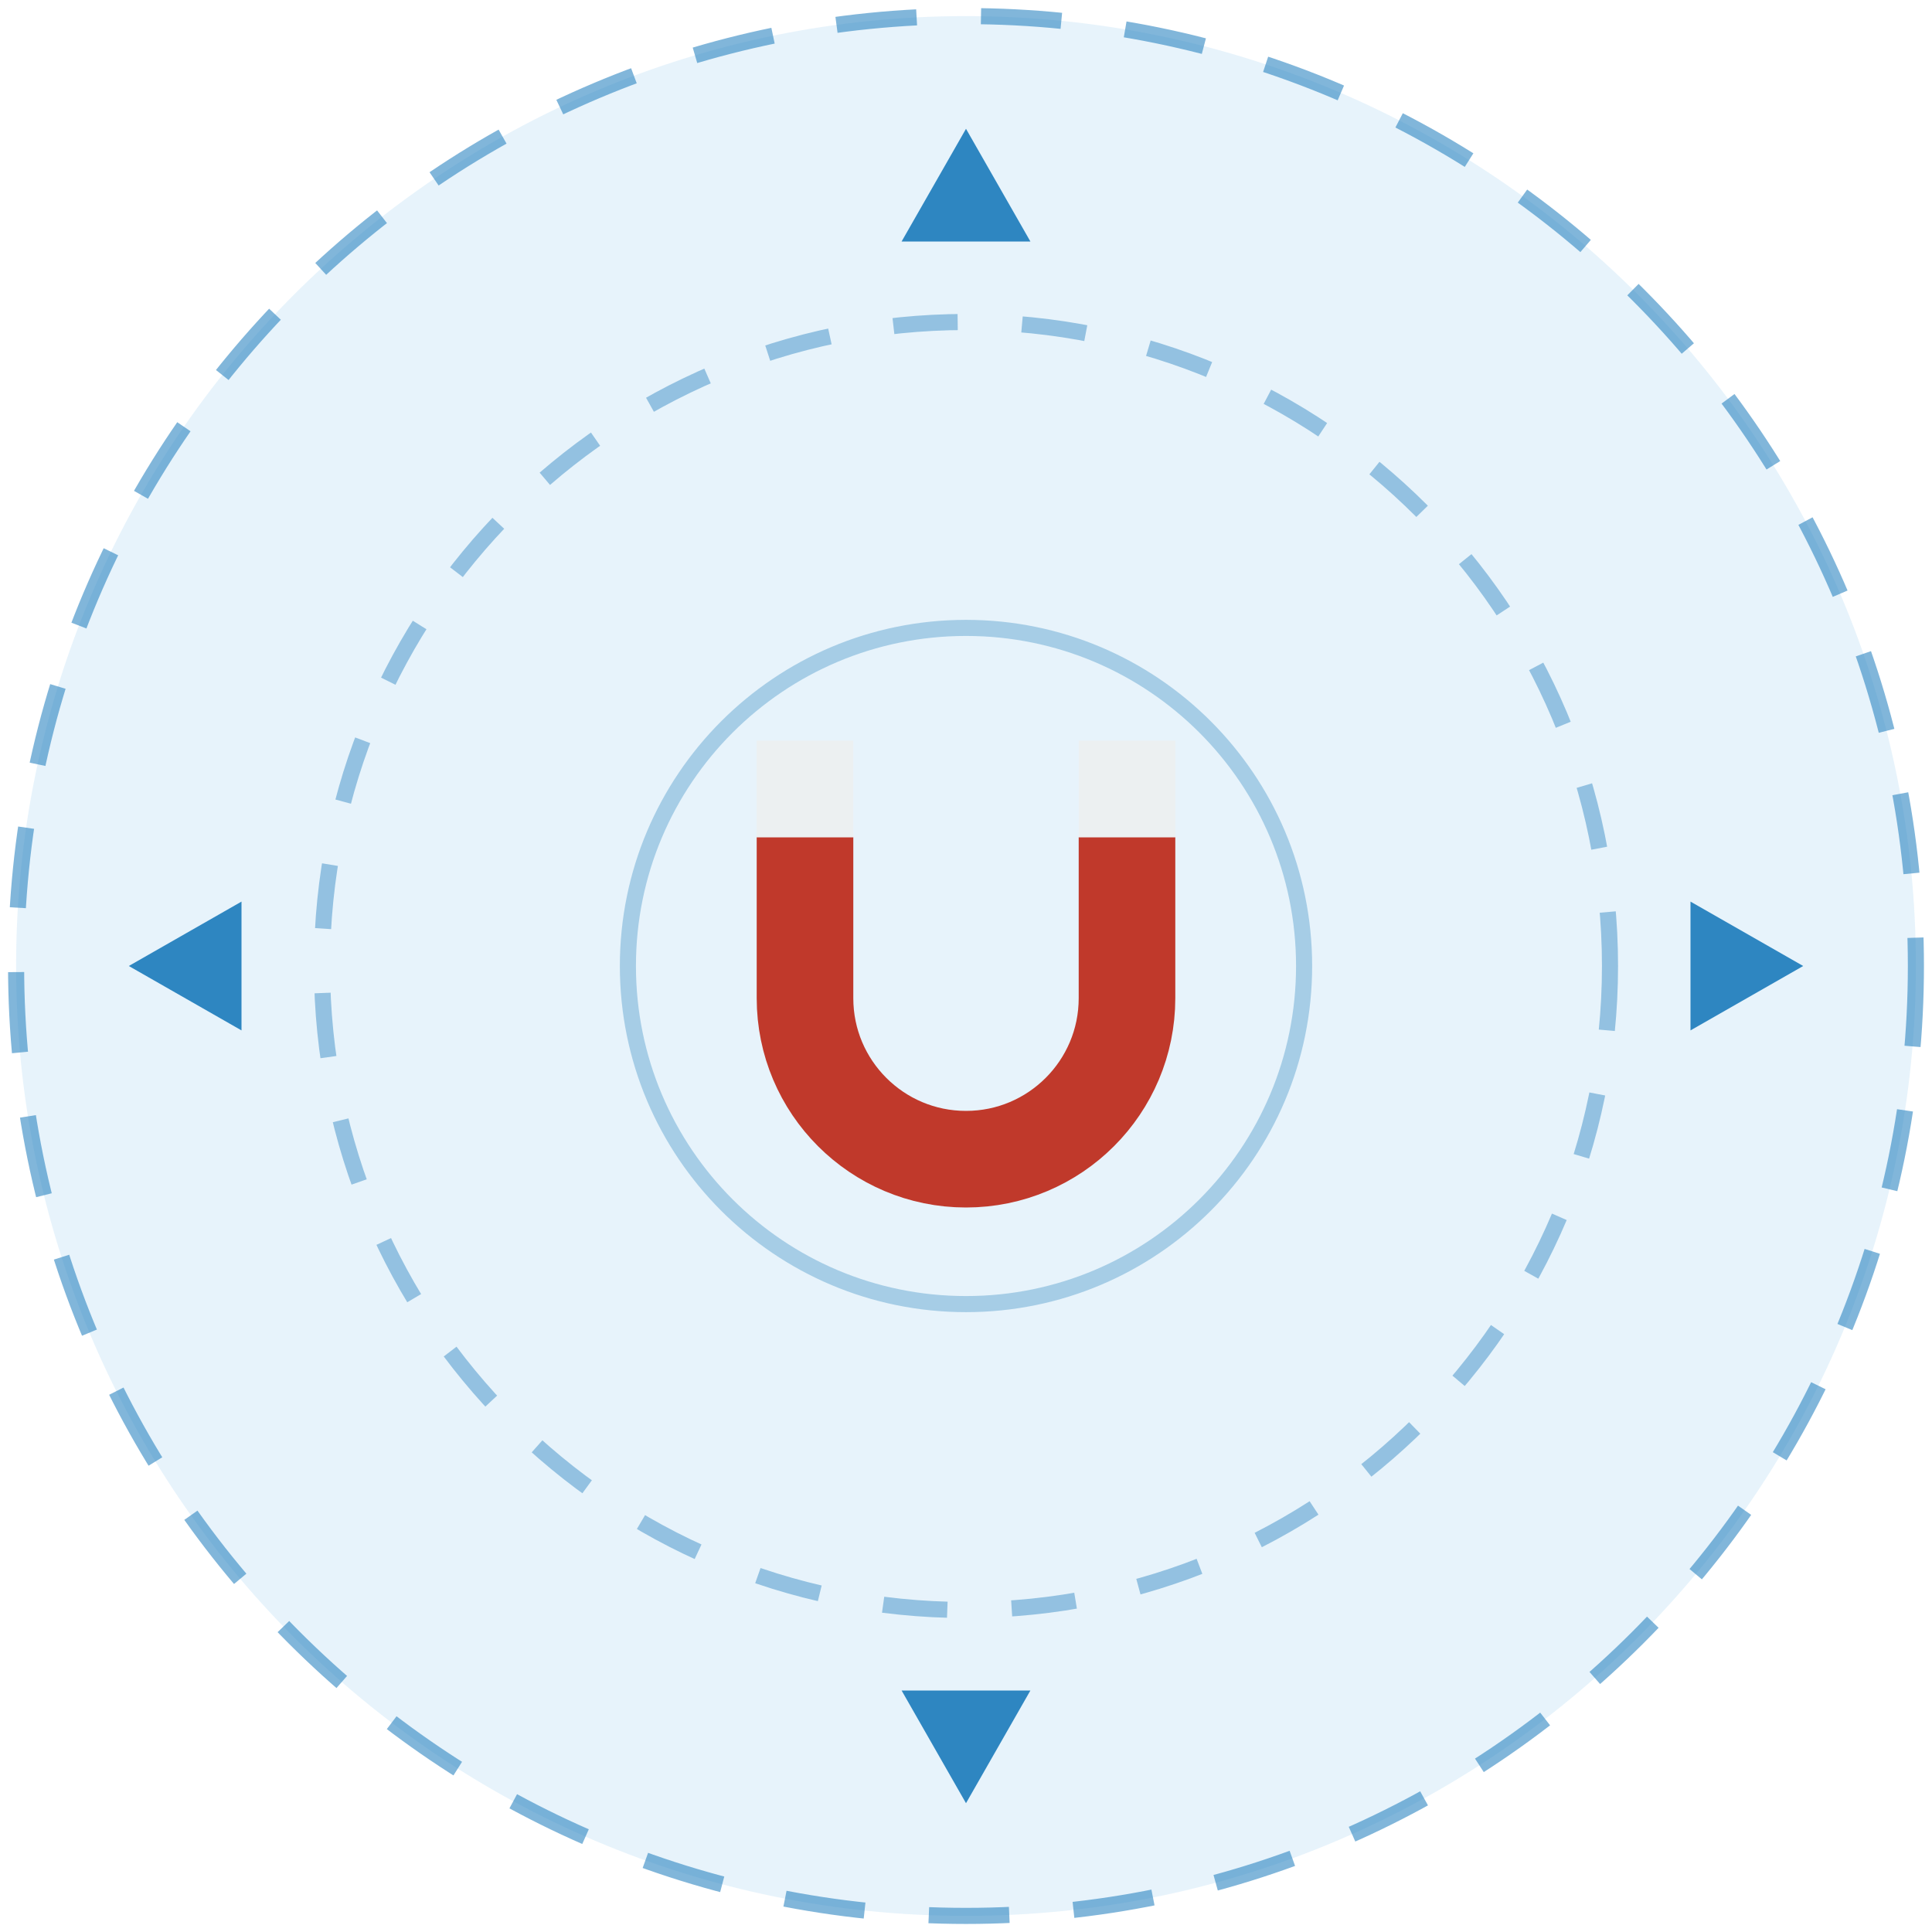
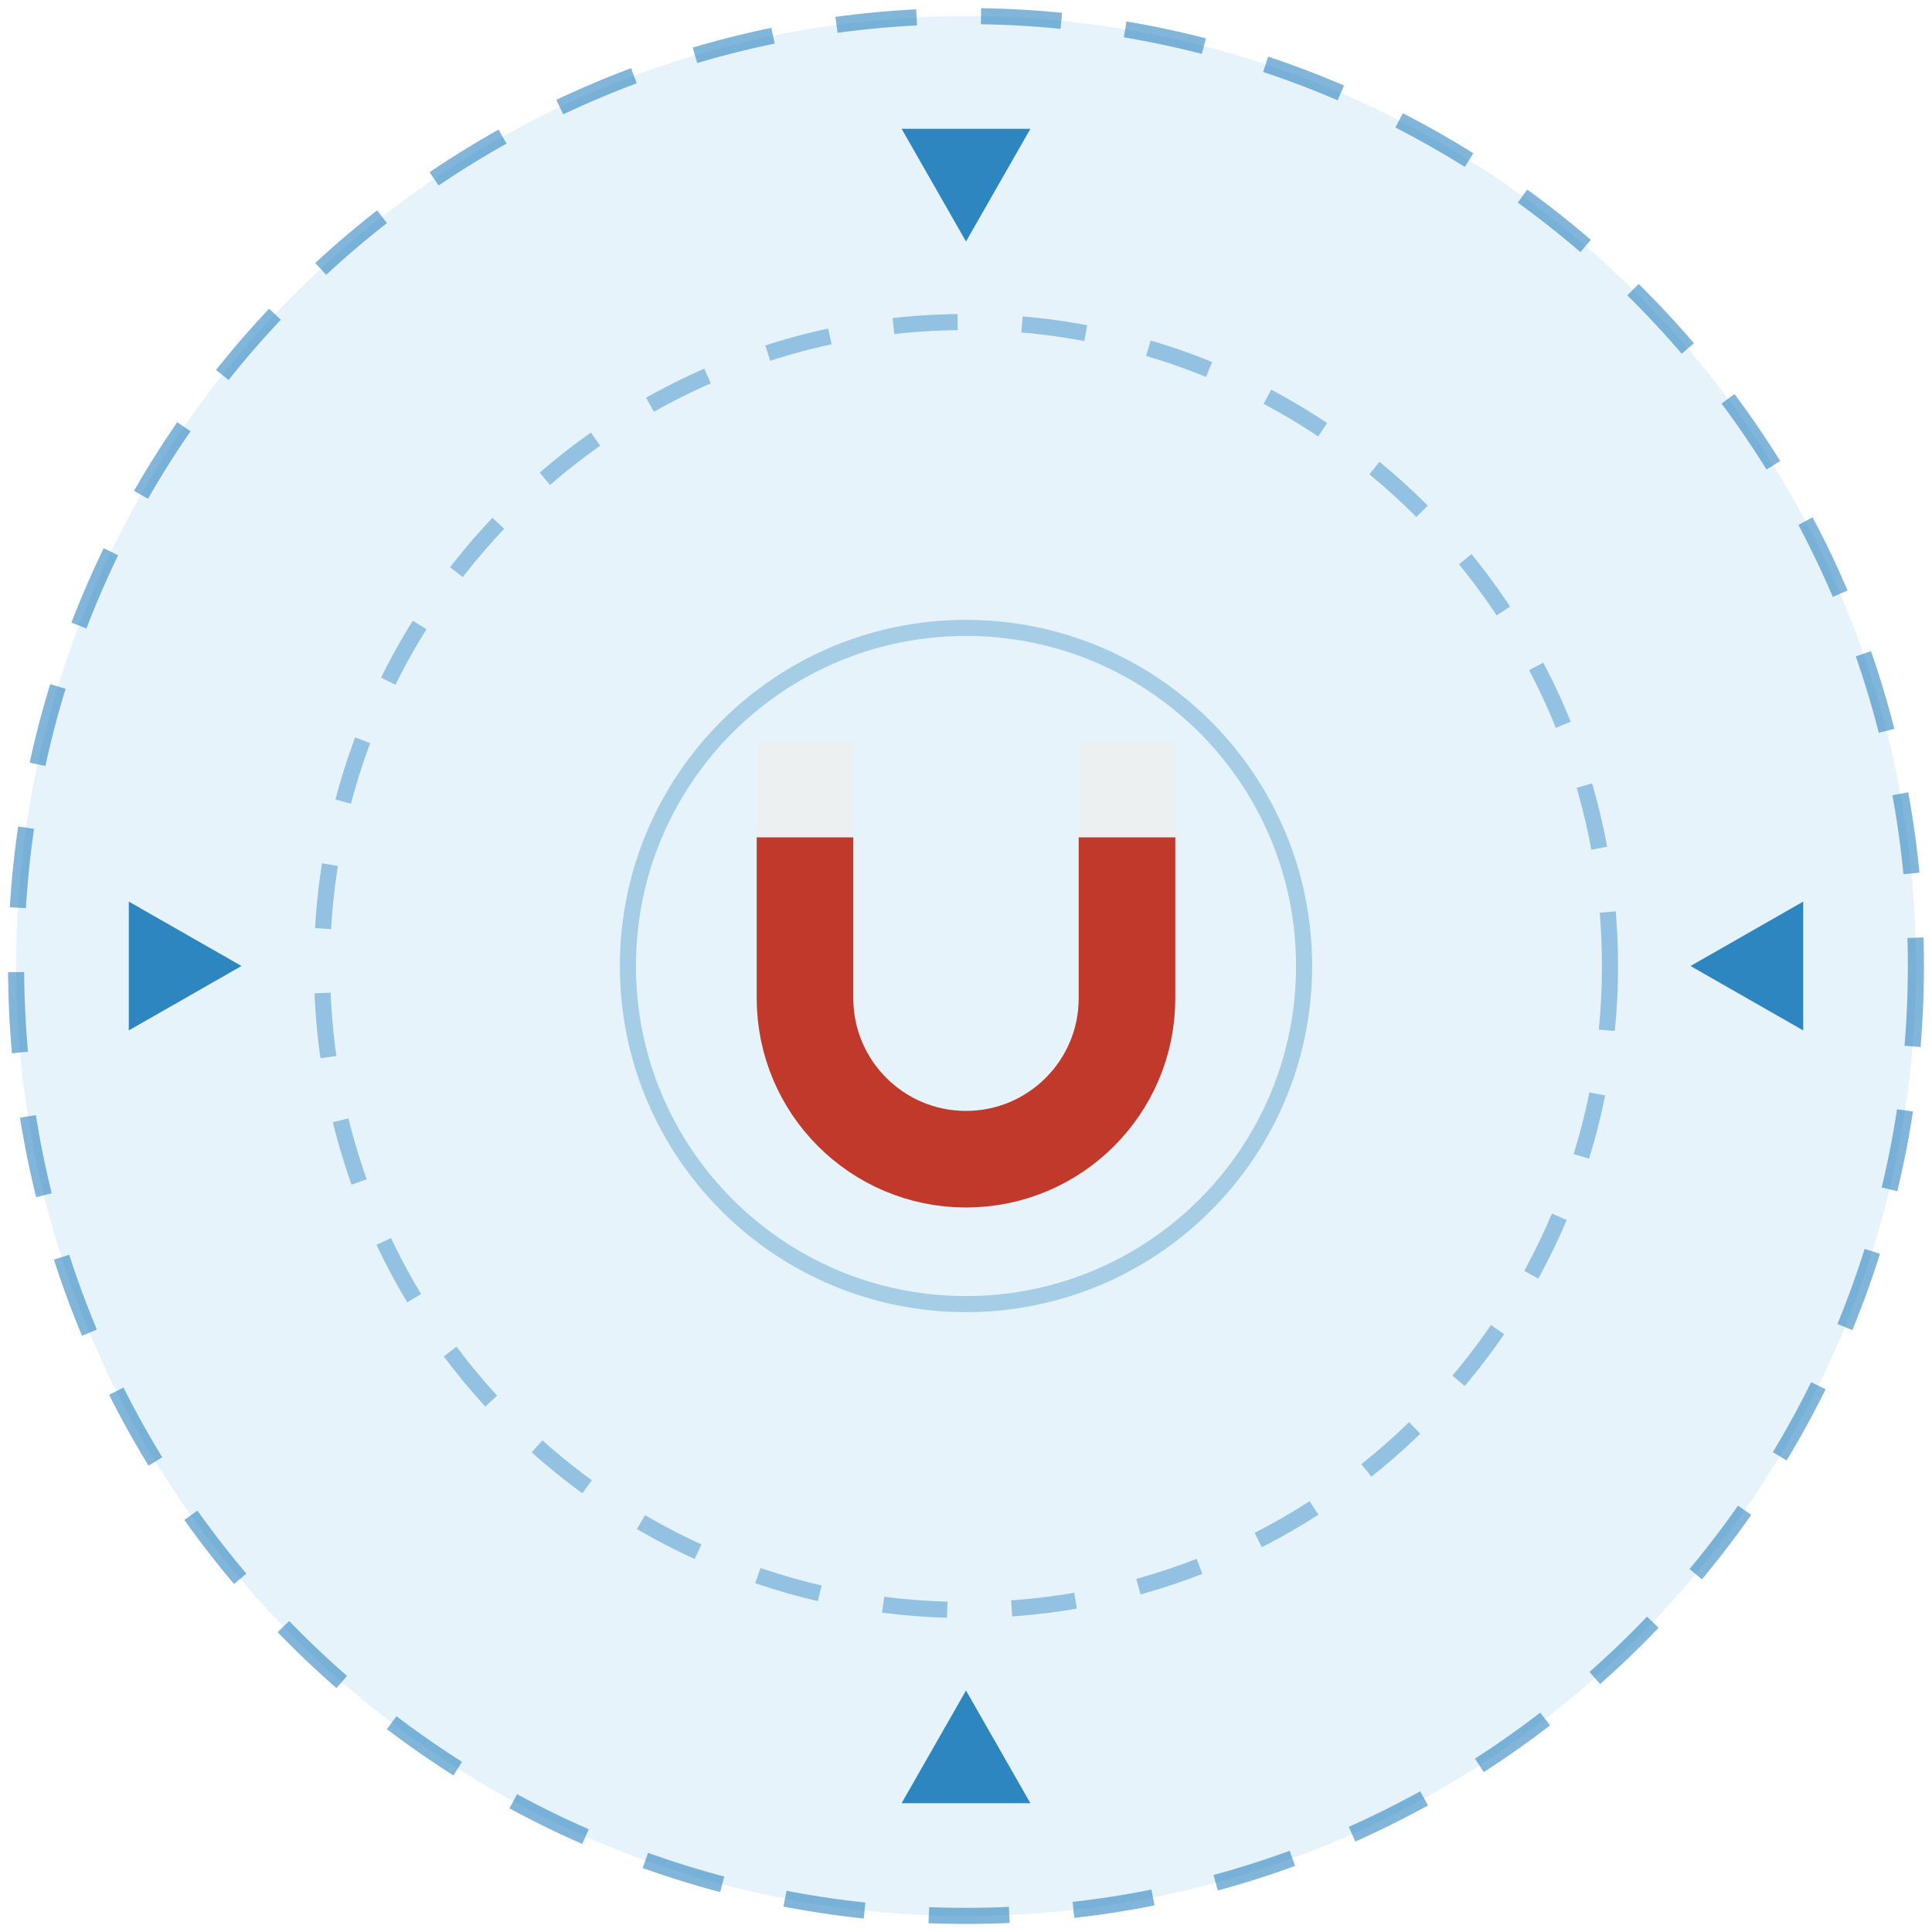
<svg xmlns="http://www.w3.org/2000/svg" viewBox="0 0 120 120" preserveAspectRatio="none">
  <circle cx="60" cy="60" r="59" fill="#3498db" fill-opacity="0.12" stroke="#2e86c1" stroke-opacity="0.6" stroke-dasharray="5 4" />
  <circle cx="60" cy="60" r="40" fill="none" stroke="#2e86c1" stroke-opacity="0.45" stroke-dasharray="4 4" />
  <circle cx="60" cy="60" r="21" fill="none" stroke="#2e86c1" stroke-opacity="0.35" />
  <path d="M50 52 v10 a10 10 0 0 0 20 0 v-10" fill="none" stroke="#c0392b" stroke-width="6" />
  <path d="M50 52 v-6 M70 52 v-6" stroke="#ecf0f1" stroke-width="6" />
  <g fill="#2e86c1">
-     <path d="M60 8 l4 7 h-8 z" />
-     <path d="M60 112 l4 -7 h-8 z" />
-     <path d="M8 60 l7 4 v-8 z" />
-     <path d="M112 60 l-7 4 v-8 z" />
+     <path d="M60 15 l4 -7 h-8 z" />
+     <path d="M60 105 l4 7 h-8 z" />
+     <path d="M15 60 l-7 4 v-8 z" />
+     <path d="M105 60 l7 4 v-8 z" />
  </g>
</svg>
